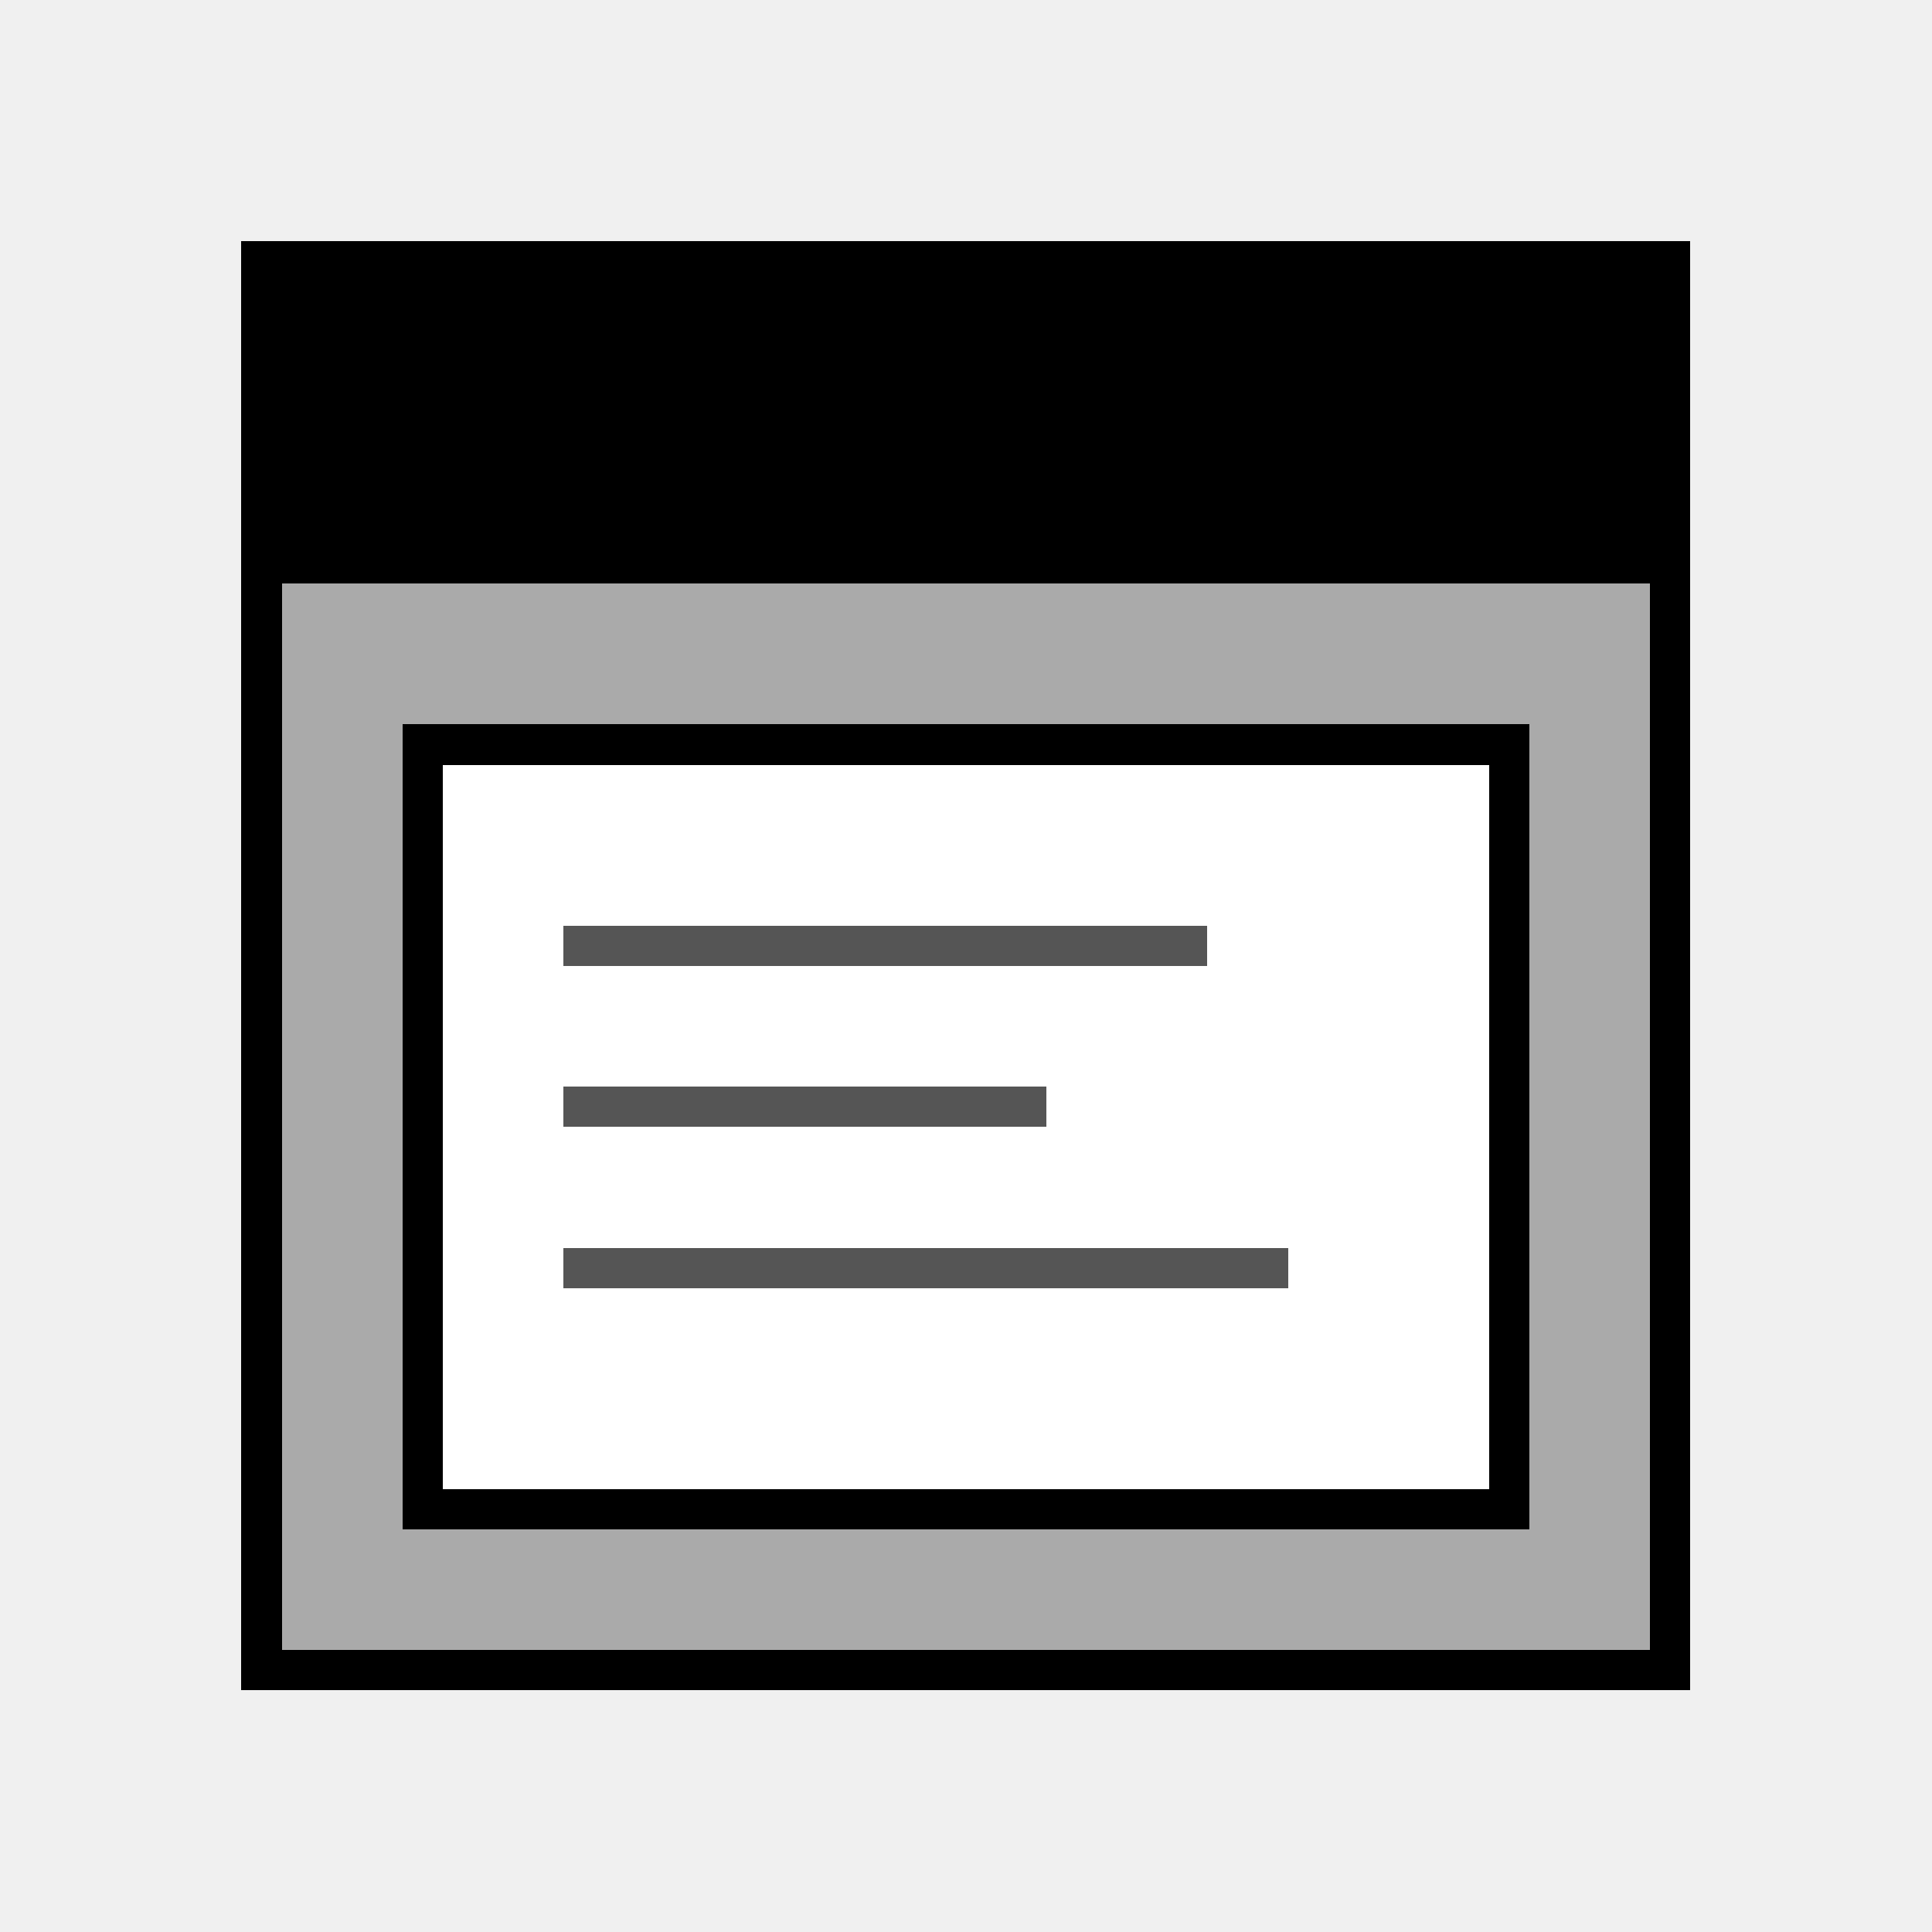
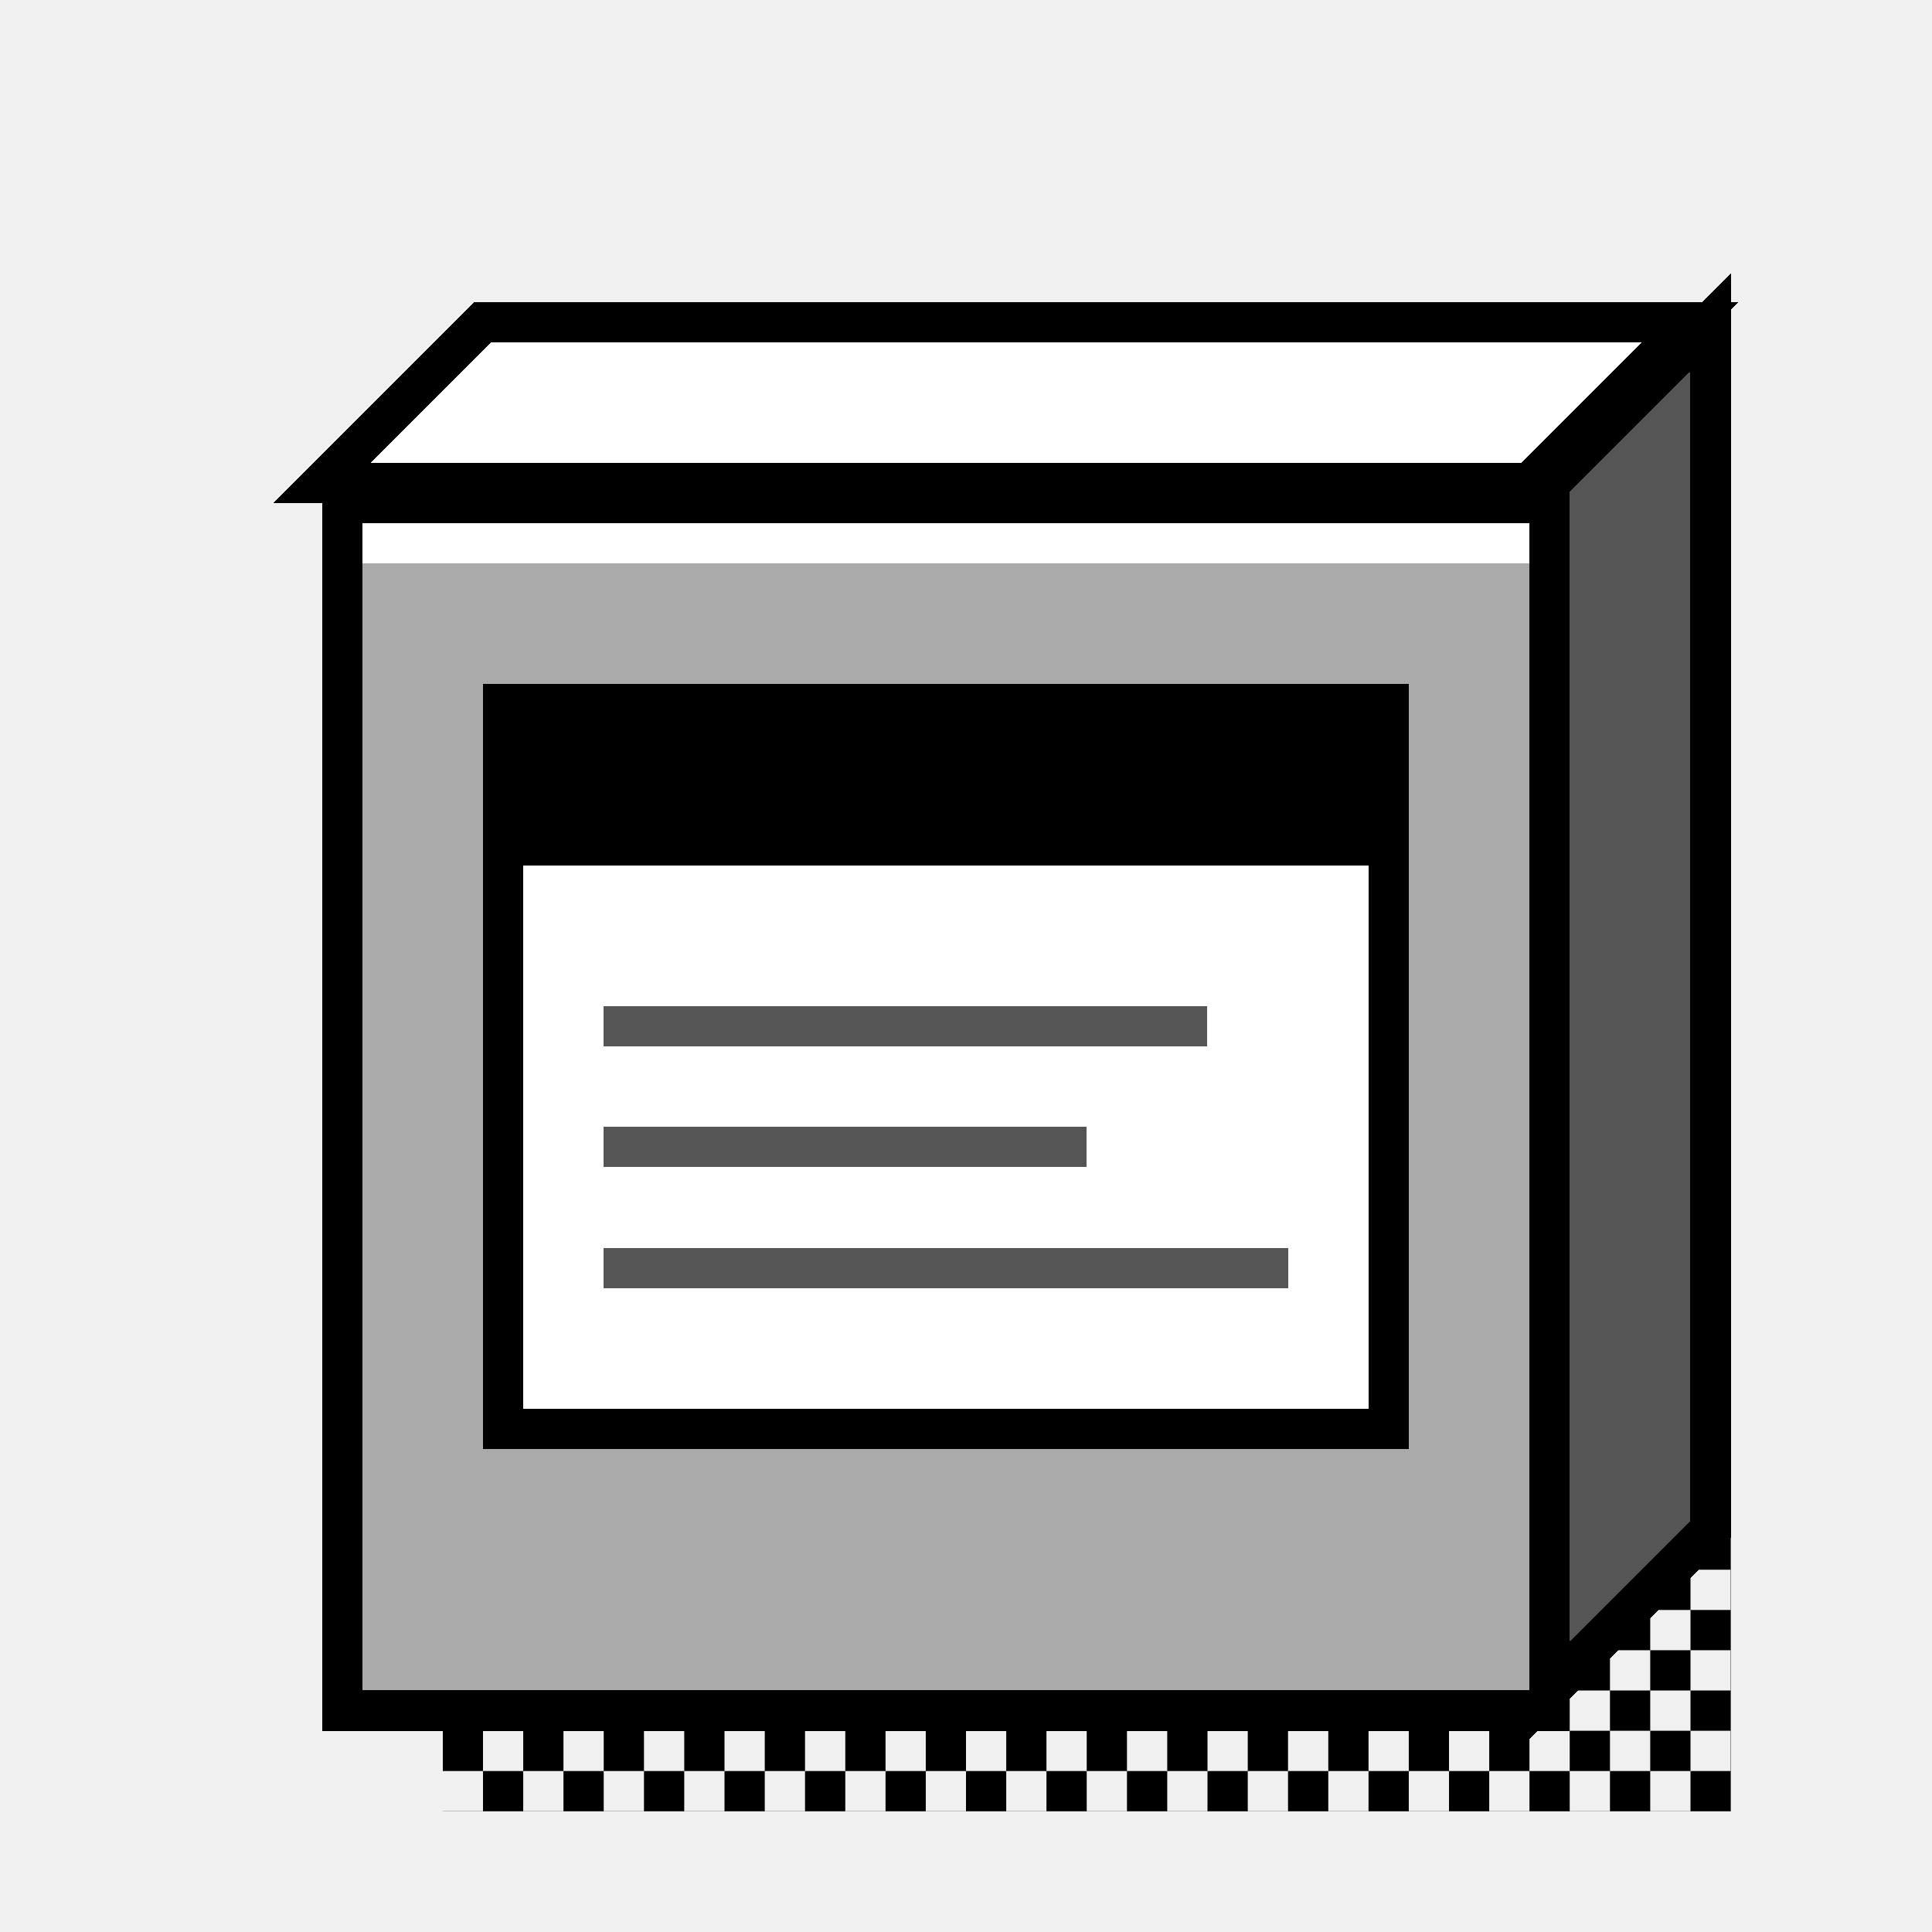
<svg xmlns="http://www.w3.org/2000/svg" width="48" height="48" viewBox="0 0 48 48" shape-rendering="crispEdges">
-   <rect x="6.5" y="6.5" width="35" height="35" fill="#aaa" stroke="#000" />
-   <rect x="6.5" y="6.5" width="35" height="8" fill="#000" />
-   <rect x="10.5" y="18.5" width="27" height="19" fill="#fff" stroke="#000" />
-   <path d="M14 23.5H30M14 27.5H26M14 31.5H32" stroke="#555" />
+   <defs>
+     <pattern id="d" width="2" height="2" patternUnits="userSpaceOnUse">
+       <path d="M0 0h1v1H0zM1 1h1v1H1z" fill="#555" />
+     </pattern>
+     <pattern id="k" width="2" height="2" patternUnits="userSpaceOnUse">
+       <path d="M0 0h1v1H0zM1 1h1v1H1z" fill="#000" />
+     </pattern>
+     <pattern id="w" width="2" height="2" patternUnits="userSpaceOnUse">
+       <path d="M0 0h1v1H0zM1 1h1v1H1z" fill="#fff" />
+     </pattern>
+   </defs>
+   <path d="M11 15H43V45H11Z" fill="url(#k)" />
+   <path d="M8 12L12 8H42L38 12Z" fill="#fff" stroke="#000" />
+   <path d="M38.5 12L42.5 8V38L38.5 42Z" fill="#555" stroke="#000" />
+   <rect x="8.5" y="12.5" width="30" height="30" fill="#aaa" stroke="#000" />
+   <path d="M9 13.5H38" stroke="#fff" />
+   <rect x="12.5" y="17.5" width="22" height="18" fill="#fff" stroke="#000" />
+   <rect x="12.5" y="17.5" width="22" height="4" fill="#000" />
+   <path d="M15 25.5H30M15 28.5H27M15 31.5H32" stroke="#555" />
</svg>
